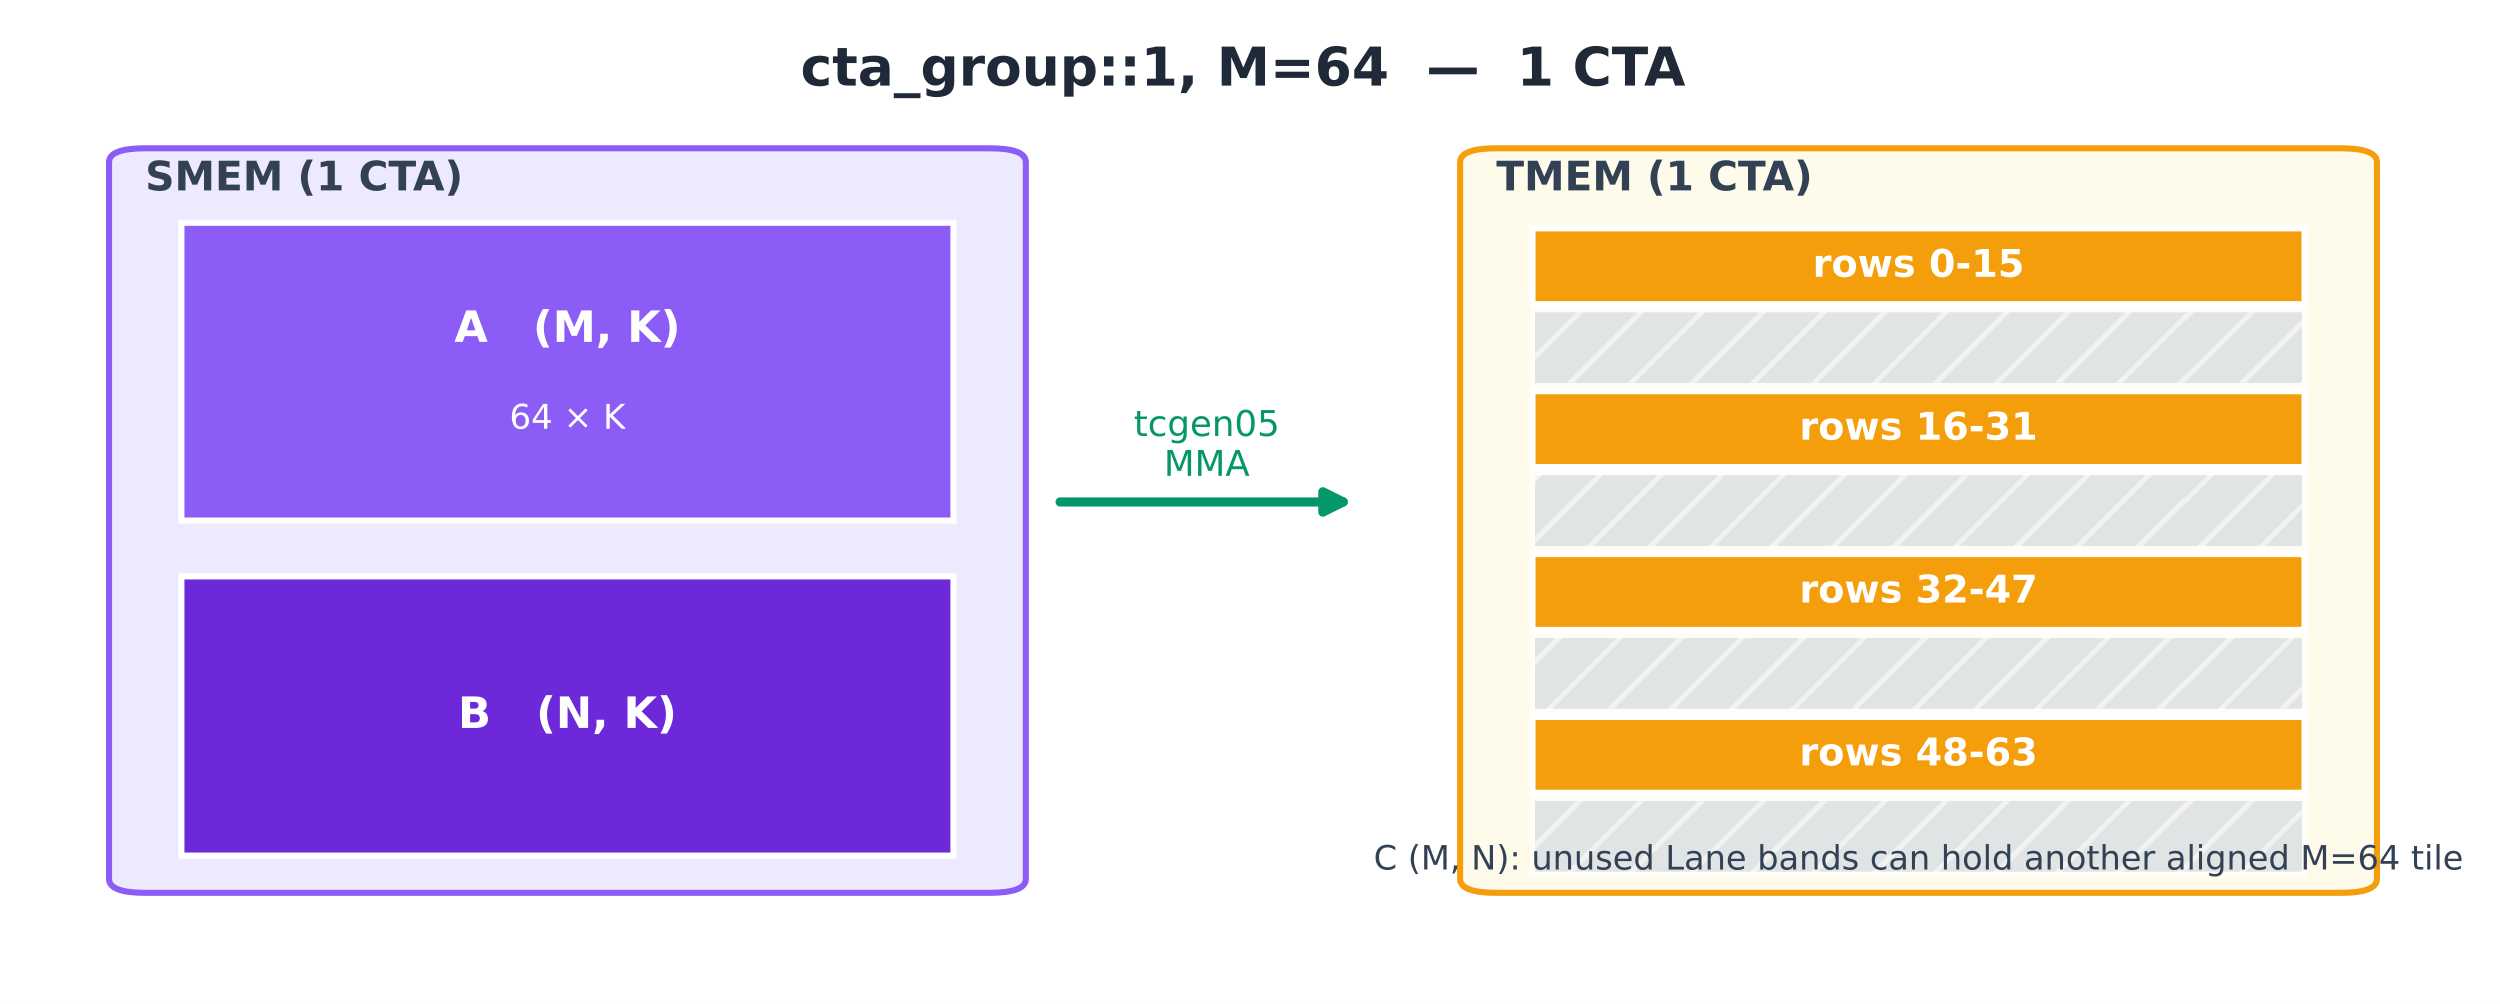
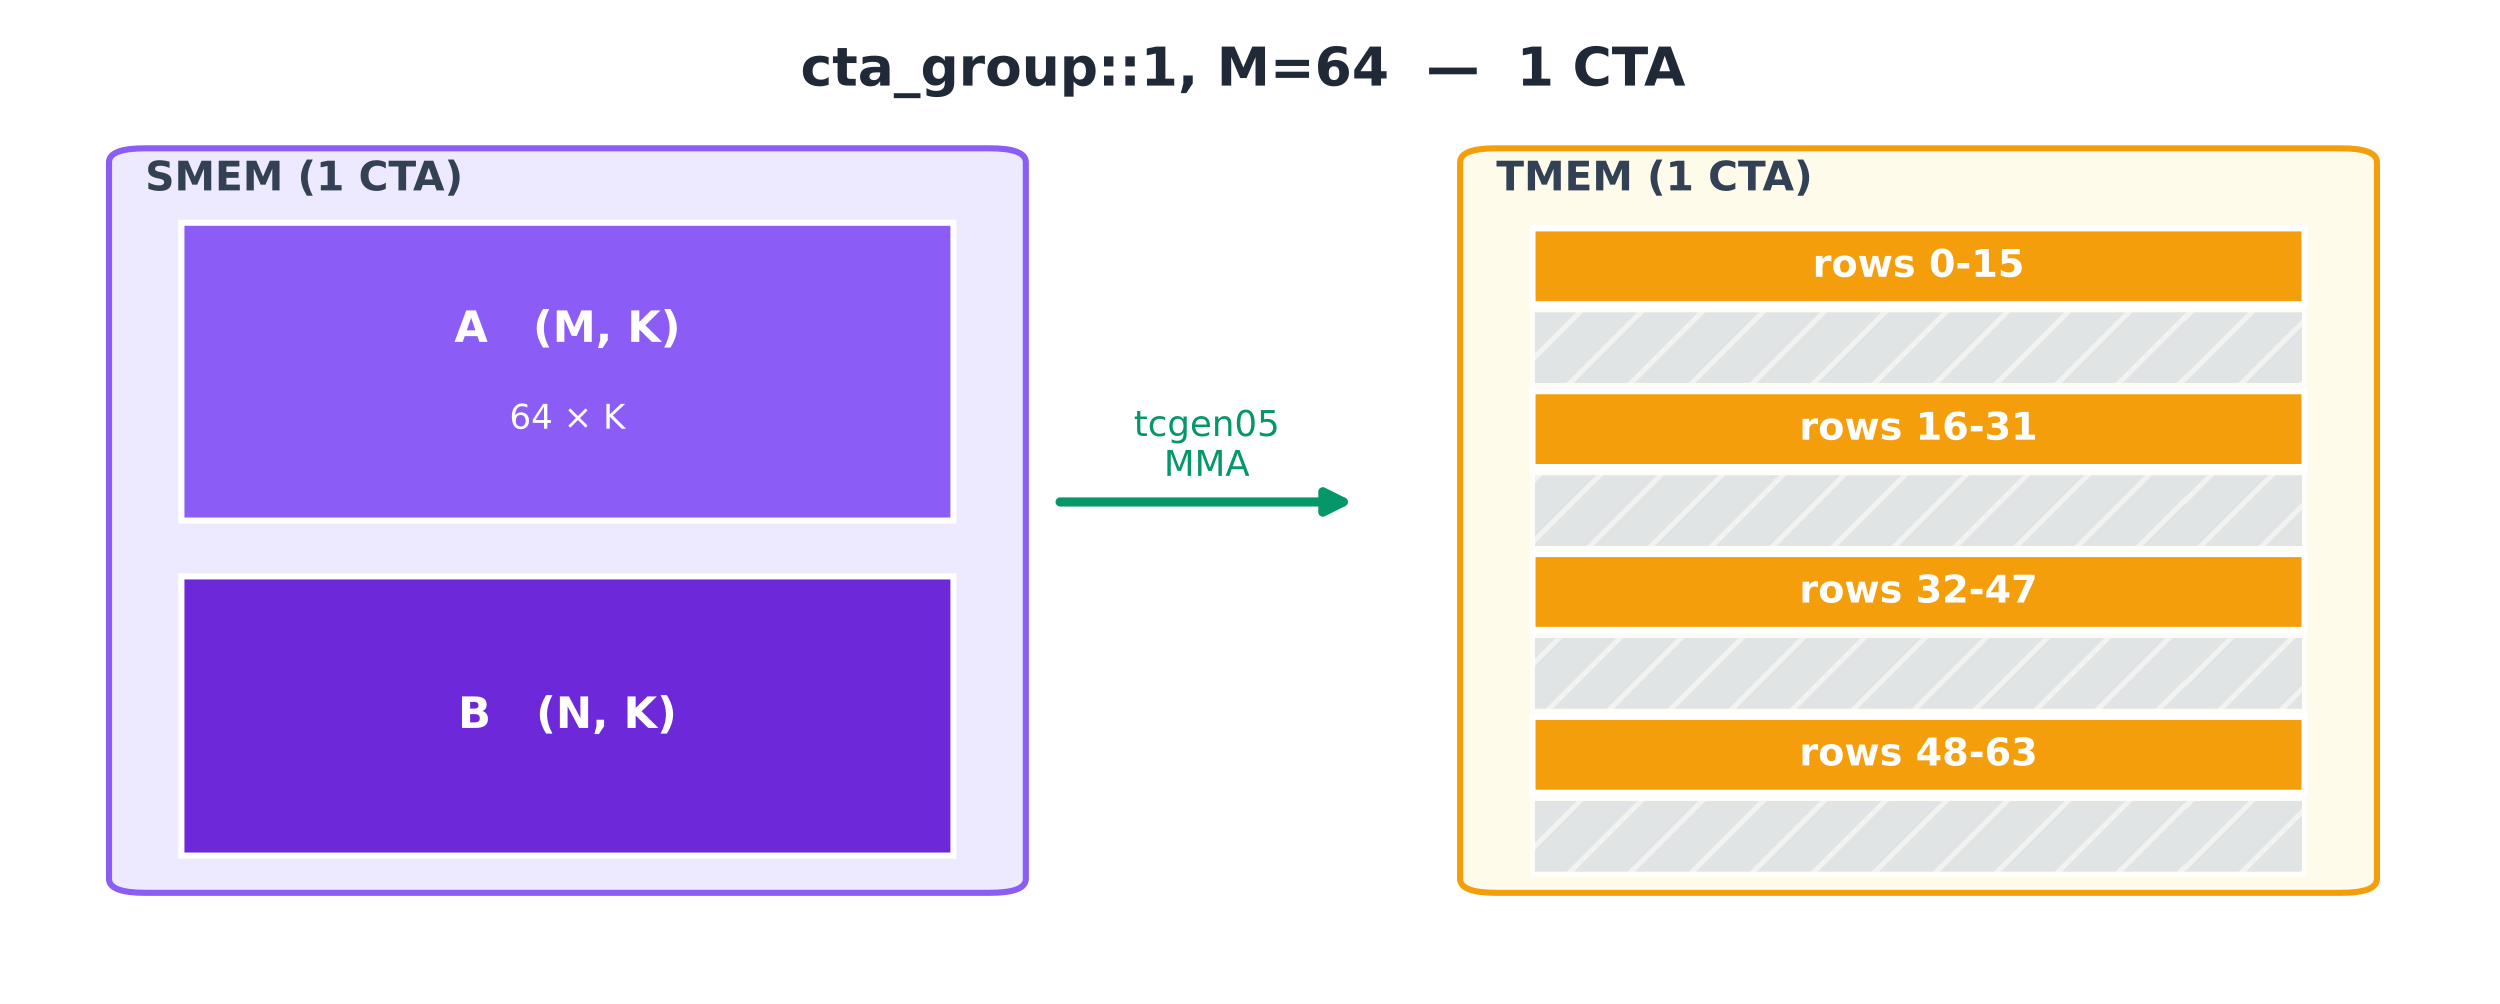
<svg xmlns="http://www.w3.org/2000/svg" xmlns:xlink="http://www.w3.org/1999/xlink" width="491.464pt" height="197.352pt" viewBox="0 0 491.464 197.352" version="1.1">
  <defs>
    <style type="text/css">*{stroke-linejoin: round; stroke-linecap: butt}</style>
  </defs>
  <g id="figure_1">
    <g id="patch_1">
      <path d="M 0 197.352 L 491.464 197.352 L 491.464 0 L 0 0 z " style="fill: #ffffff" />
    </g>
    <g id="axes_1">
      <g id="patch_2">
        <path d="M 28.544 175.516 L 194.548 175.516 Q 201.663 175.516 201.663 172.772 L 201.663 31.899 Q 201.663 29.154 194.548 29.154 L 28.544 29.154 Q 21.429 29.154 21.429 31.899 L 21.429 172.772 Q 21.429 175.516 28.544 175.516 z " clip-path="url(#p4598d0693c)" style="fill: #ede9fe; stroke: #8b5cf6; stroke-width: 1.2; stroke-linejoin: miter" />
      </g>
      <g id="patch_3">
        <path d="M 35.658 102.335 L 187.434 102.335 L 187.434 43.79 L 35.658 43.79 z " clip-path="url(#p4598d0693c)" style="fill: #8b5cf6; stroke: #ffffff; stroke-width: 1.2; stroke-linejoin: miter" />
      </g>
      <g id="patch_4">
        <path d="M 35.658 168.198 L 187.434 168.198 L 187.434 113.312 L 35.658 113.312 z " clip-path="url(#p4598d0693c)" style="fill: #6d28d9; stroke: #ffffff; stroke-width: 1.2; stroke-linejoin: miter" />
      </g>
      <g id="patch_5">
        <path d="M 294.151 175.516 L 460.156 175.516 Q 467.271 175.516 467.271 172.772 L 467.271 31.899 Q 467.271 29.154 460.156 29.154 L 294.151 29.154 Q 287.037 29.154 287.037 31.899 L 287.037 172.772 Q 287.037 175.516 294.151 175.516 z " clip-path="url(#p4598d0693c)" style="fill: #fffbeb; stroke: #f59e0b; stroke-width: 1.2; stroke-linejoin: miter" />
      </g>
      <g id="patch_6">
        <path d="M 301.266 59.799 L 453.042 59.799 L 453.042 44.888 L 301.266 44.888 z " clip-path="url(#p4598d0693c)" style="fill: #f59e0b; stroke: #ffffff; stroke-width: 1.2; stroke-linejoin: miter" />
      </g>
      <g id="patch_7">
        <path d="M 301.266 75.807 L 453.042 75.807 L 453.042 60.896 L 301.266 60.896 z " clip-path="url(#p4598d0693c)" style="fill: url(#h022cc84512); opacity: 0.6; stroke: #ffffff; stroke-linejoin: miter" />
      </g>
      <g id="patch_8">
        <path d="M 301.266 91.815 L 453.042 91.815 L 453.042 76.905 L 301.266 76.905 z " clip-path="url(#p4598d0693c)" style="fill: #f59e0b; stroke: #ffffff; stroke-width: 1.2; stroke-linejoin: miter" />
      </g>
      <g id="patch_9">
        <path d="M 301.266 107.824 L 453.042 107.824 L 453.042 92.913 L 301.266 92.913 z " clip-path="url(#p4598d0693c)" style="fill: url(#h022cc84512); opacity: 0.6; stroke: #ffffff; stroke-linejoin: miter" />
      </g>
      <g id="patch_10">
        <path d="M 301.266 123.832 L 453.042 123.832 L 453.042 108.921 L 301.266 108.921 z " clip-path="url(#p4598d0693c)" style="fill: #f59e0b; stroke: #ffffff; stroke-width: 1.2; stroke-linejoin: miter" />
      </g>
      <g id="patch_11">
        <path d="M 301.266 139.84 L 453.042 139.84 L 453.042 124.93 L 301.266 124.93 z " clip-path="url(#p4598d0693c)" style="fill: url(#h022cc84512); opacity: 0.6; stroke: #ffffff; stroke-linejoin: miter" />
      </g>
      <g id="patch_12">
        <path d="M 301.266 155.849 L 453.042 155.849 L 453.042 140.938 L 301.266 140.938 z " clip-path="url(#p4598d0693c)" style="fill: #f59e0b; stroke: #ffffff; stroke-width: 1.2; stroke-linejoin: miter" />
      </g>
      <g id="patch_13">
        <path d="M 301.266 171.857 L 453.042 171.857 L 453.042 156.946 L 301.266 156.946 z " clip-path="url(#p4598d0693c)" style="fill: url(#h022cc84512); opacity: 0.6; stroke: #ffffff; stroke-linejoin: miter" />
      </g>
      <g id="text_1">
        <g style="fill: #1f2937" transform="translate(157.3772 16.82249) scale(0.105 -0.105)">
          <defs>
            <path id="DejaVuSans-Bold-63" d="M 3366 3391 L 3366 2478 Q 3138 2634 2908 2709 Q 2678 2784 2431 2784 Q 1963 2784 1702 2511 Q 1441 2238 1441 1747 Q 1441 1256 1702 982 Q 1963 709 2431 709 Q 2694 709 2930 787 Q 3166 866 3366 1019 L 3366 103 Q 3103 6 2833 -42 Q 2563 -91 2291 -91 Q 1344 -91 809 395 Q 275 881 275 1747 Q 275 2613 809 3098 Q 1344 3584 2291 3584 Q 2566 3584 2833 3536 Q 3100 3488 3366 3391 z " transform="scale(0.015625)" />
            <path id="DejaVuSans-Bold-74" d="M 1759 4494 L 1759 3500 L 2913 3500 L 2913 2700 L 1759 2700 L 1759 1216 Q 1759 972 1856 886 Q 1953 800 2241 800 L 2816 800 L 2816 0 L 1856 0 Q 1194 0 917 276 Q 641 553 641 1216 L 641 2700 L 84 2700 L 84 3500 L 641 3500 L 641 4494 L 1759 4494 z " transform="scale(0.015625)" />
            <path id="DejaVuSans-Bold-61" d="M 2106 1575 Q 1756 1575 1579 1456 Q 1403 1338 1403 1106 Q 1403 894 1545 773 Q 1688 653 1941 653 Q 2256 653 2472 879 Q 2688 1106 2688 1447 L 2688 1575 L 2106 1575 z M 3816 1997 L 3816 0 L 2688 0 L 2688 519 Q 2463 200 2181 54 Q 1900 -91 1497 -91 Q 953 -91 614 226 Q 275 544 275 1050 Q 275 1666 698 1953 Q 1122 2241 2028 2241 L 2688 2241 L 2688 2328 Q 2688 2594 2478 2717 Q 2269 2841 1825 2841 Q 1466 2841 1156 2769 Q 847 2697 581 2553 L 581 3406 Q 941 3494 1303 3539 Q 1666 3584 2028 3584 Q 2975 3584 3395 3211 Q 3816 2838 3816 1997 z " transform="scale(0.015625)" />
            <path id="DejaVuSans-Bold-5f" d="M 3200 -916 L 3200 -1509 L 0 -1509 L 0 -916 L 3200 -916 z " transform="scale(0.015625)" />
            <path id="DejaVuSans-Bold-67" d="M 2919 594 Q 2688 288 2409 144 Q 2131 0 1766 0 Q 1125 0 706 504 Q 288 1009 288 1791 Q 288 2575 706 3076 Q 1125 3578 1766 3578 Q 2131 3578 2409 3434 Q 2688 3291 2919 2981 L 2919 3500 L 4044 3500 L 4044 353 Q 4044 -491 3511 -936 Q 2978 -1381 1966 -1381 Q 1638 -1381 1331 -1331 Q 1025 -1281 716 -1178 L 716 -306 Q 1009 -475 1290 -558 Q 1572 -641 1856 -641 Q 2406 -641 2662 -400 Q 2919 -159 2919 353 L 2919 594 z M 2181 2772 Q 1834 2772 1640 2515 Q 1447 2259 1447 1791 Q 1447 1309 1634 1061 Q 1822 813 2181 813 Q 2531 813 2725 1069 Q 2919 1325 2919 1791 Q 2919 2259 2725 2515 Q 2531 2772 2181 2772 z " transform="scale(0.015625)" />
            <path id="DejaVuSans-Bold-72" d="M 3138 2547 Q 2991 2616 2845 2648 Q 2700 2681 2553 2681 Q 2122 2681 1889 2404 Q 1656 2128 1656 1613 L 1656 0 L 538 0 L 538 3500 L 1656 3500 L 1656 2925 Q 1872 3269 2151 3426 Q 2431 3584 2822 3584 Q 2878 3584 2943 3579 Q 3009 3575 3134 3559 L 3138 2547 z " transform="scale(0.015625)" />
            <path id="DejaVuSans-Bold-6f" d="M 2203 2784 Q 1831 2784 1636 2517 Q 1441 2250 1441 1747 Q 1441 1244 1636 976 Q 1831 709 2203 709 Q 2569 709 2762 976 Q 2956 1244 2956 1747 Q 2956 2250 2762 2517 Q 2569 2784 2203 2784 z M 2203 3584 Q 3106 3584 3614 3096 Q 4122 2609 4122 1747 Q 4122 884 3614 396 Q 3106 -91 2203 -91 Q 1297 -91 786 396 Q 275 884 275 1747 Q 275 2609 786 3096 Q 1297 3584 2203 3584 z " transform="scale(0.015625)" />
            <path id="DejaVuSans-Bold-75" d="M 500 1363 L 500 3500 L 1625 3500 L 1625 3150 Q 1625 2866 1622 2436 Q 1619 2006 1619 1863 Q 1619 1441 1641 1255 Q 1663 1069 1716 984 Q 1784 875 1895 815 Q 2006 756 2150 756 Q 2500 756 2700 1025 Q 2900 1294 2900 1772 L 2900 3500 L 4019 3500 L 4019 0 L 2900 0 L 2900 506 Q 2647 200 2364 54 Q 2081 -91 1741 -91 Q 1134 -91 817 281 Q 500 653 500 1363 z " transform="scale(0.015625)" />
            <path id="DejaVuSans-Bold-70" d="M 1656 506 L 1656 -1331 L 538 -1331 L 538 3500 L 1656 3500 L 1656 2988 Q 1888 3294 2169 3439 Q 2450 3584 2816 3584 Q 3463 3584 3878 3070 Q 4294 2556 4294 1747 Q 4294 938 3878 423 Q 3463 -91 2816 -91 Q 2450 -91 2169 54 Q 1888 200 1656 506 z M 2400 2772 Q 2041 2772 1848 2508 Q 1656 2244 1656 1747 Q 1656 1250 1848 986 Q 2041 722 2400 722 Q 2759 722 2948 984 Q 3138 1247 3138 1747 Q 3138 2247 2948 2509 Q 2759 2772 2400 2772 z " transform="scale(0.015625)" />
            <path id="DejaVuSans-Bold-3a" d="M 716 3500 L 1844 3500 L 1844 2291 L 716 2291 L 716 3500 z M 716 1209 L 1844 1209 L 1844 0 L 716 0 L 716 1209 z " transform="scale(0.015625)" />
            <path id="DejaVuSans-Bold-31" d="M 750 831 L 1813 831 L 1813 3847 L 722 3622 L 722 4441 L 1806 4666 L 2950 4666 L 2950 831 L 4013 831 L 4013 0 L 750 0 L 750 831 z " transform="scale(0.015625)" />
            <path id="DejaVuSans-Bold-2c" d="M 653 1209 L 1778 1209 L 1778 256 L 1006 -909 L 341 -909 L 653 256 L 653 1209 z " transform="scale(0.015625)" />
            <path id="DejaVuSans-Bold-20" transform="scale(0.015625)" />
            <path id="DejaVuSans-Bold-4d" d="M 588 4666 L 2119 4666 L 3181 2169 L 4250 4666 L 5778 4666 L 5778 0 L 4641 0 L 4641 3413 L 3566 897 L 2803 897 L 1728 3413 L 1728 0 L 588 0 L 588 4666 z " transform="scale(0.015625)" />
            <path id="DejaVuSans-Bold-3d" d="M 678 3084 L 4684 3084 L 4684 2350 L 678 2350 L 678 3084 z M 678 1663 L 4684 1663 L 4684 922 L 678 922 L 678 1663 z " transform="scale(0.015625)" />
            <path id="DejaVuSans-Bold-36" d="M 2316 2303 Q 2000 2303 1842 2098 Q 1684 1894 1684 1484 Q 1684 1075 1842 870 Q 2000 666 2316 666 Q 2634 666 2792 870 Q 2950 1075 2950 1484 Q 2950 1894 2792 2098 Q 2634 2303 2316 2303 z M 3803 4544 L 3803 3681 Q 3506 3822 3243 3889 Q 2981 3956 2731 3956 Q 2194 3956 1894 3657 Q 1594 3359 1544 2772 Q 1750 2925 1990 3001 Q 2231 3078 2516 3078 Q 3231 3078 3670 2659 Q 4109 2241 4109 1563 Q 4109 813 3618 361 Q 3128 -91 2303 -91 Q 1394 -91 895 523 Q 397 1138 397 2266 Q 397 3422 980 4083 Q 1563 4744 2578 4744 Q 2900 4744 3203 4694 Q 3506 4644 3803 4544 z " transform="scale(0.015625)" />
            <path id="DejaVuSans-Bold-34" d="M 2356 3675 L 1038 1722 L 2356 1722 L 2356 3675 z M 2156 4666 L 3494 4666 L 3494 1722 L 4159 1722 L 4159 850 L 3494 850 L 3494 0 L 2356 0 L 2356 850 L 288 850 L 288 1881 L 2156 4666 z " transform="scale(0.015625)" />
            <path id="DejaVuSans-Bold-2014" d="M 344 2156 L 6056 2156 L 6056 1350 L 344 1350 L 344 2156 z " transform="scale(0.015625)" />
            <path id="DejaVuSans-Bold-43" d="M 4288 256 Q 3956 84 3597 -3 Q 3238 -91 2847 -91 Q 1681 -91 1000 561 Q 319 1213 319 2328 Q 319 3447 1000 4098 Q 1681 4750 2847 4750 Q 3238 4750 3597 4662 Q 3956 4575 4288 4403 L 4288 3438 Q 3953 3666 3628 3772 Q 3303 3878 2944 3878 Q 2300 3878 1931 3465 Q 1563 3053 1563 2328 Q 1563 1606 1931 1193 Q 2300 781 2944 781 Q 3303 781 3628 887 Q 3953 994 4288 1222 L 4288 256 z " transform="scale(0.015625)" />
            <path id="DejaVuSans-Bold-54" d="M 31 4666 L 4331 4666 L 4331 3756 L 2784 3756 L 2784 0 L 1581 0 L 1581 3756 L 31 3756 L 31 4666 z " transform="scale(0.015625)" />
            <path id="DejaVuSans-Bold-41" d="M 3419 850 L 1538 850 L 1241 0 L 31 0 L 1759 4666 L 3194 4666 L 4922 0 L 3713 0 L 3419 850 z M 1838 1716 L 3116 1716 L 2478 3572 L 1838 1716 z " transform="scale(0.015625)" />
          </defs>
          <use xlink:href="#DejaVuSans-Bold-63" />
          <use xlink:href="#DejaVuSans-Bold-74" transform="translate(59.27734 0)" />
          <use xlink:href="#DejaVuSans-Bold-61" transform="translate(107.0801 0)" />
          <use xlink:href="#DejaVuSans-Bold-5f" transform="translate(174.5605 0)" />
          <use xlink:href="#DejaVuSans-Bold-67" transform="translate(224.5605 0)" />
          <use xlink:href="#DejaVuSans-Bold-72" transform="translate(296.1426 0)" />
          <use xlink:href="#DejaVuSans-Bold-6f" transform="translate(345.459 0)" />
          <use xlink:href="#DejaVuSans-Bold-75" transform="translate(414.1602 0)" />
          <use xlink:href="#DejaVuSans-Bold-70" transform="translate(485.3516 0)" />
          <use xlink:href="#DejaVuSans-Bold-3a" transform="translate(556.9336 0)" />
          <use xlink:href="#DejaVuSans-Bold-3a" transform="translate(596.9238 0)" />
          <use xlink:href="#DejaVuSans-Bold-31" transform="translate(636.9141 0)" />
          <use xlink:href="#DejaVuSans-Bold-2c" transform="translate(706.4941 0)" />
          <use xlink:href="#DejaVuSans-Bold-20" transform="translate(744.4824 0)" />
          <use xlink:href="#DejaVuSans-Bold-4d" transform="translate(779.2969 0)" />
          <use xlink:href="#DejaVuSans-Bold-3d" transform="translate(878.8086 0)" />
          <use xlink:href="#DejaVuSans-Bold-36" transform="translate(962.5977 0)" />
          <use xlink:href="#DejaVuSans-Bold-34" transform="translate(1032.178 0)" />
          <use xlink:href="#DejaVuSans-Bold-20" transform="translate(1101.758 0)" />
          <use xlink:href="#DejaVuSans-Bold-20" transform="translate(1136.572 0)" />
          <use xlink:href="#DejaVuSans-Bold-2014" transform="translate(1171.387 0)" />
          <use xlink:href="#DejaVuSans-Bold-20" transform="translate(1271.387 0)" />
          <use xlink:href="#DejaVuSans-Bold-20" transform="translate(1306.201 0)" />
          <use xlink:href="#DejaVuSans-Bold-31" transform="translate(1341.016 0)" />
          <use xlink:href="#DejaVuSans-Bold-20" transform="translate(1410.596 0)" />
          <use xlink:href="#DejaVuSans-Bold-43" transform="translate(1445.41 0)" />
          <use xlink:href="#DejaVuSans-Bold-54" transform="translate(1518.799 0)" />
          <use xlink:href="#DejaVuSans-Bold-41" transform="translate(1579.262 0)" />
        </g>
      </g>
      <g id="text_2">
        <g style="fill: #334155" transform="translate(28.5435 37.42841) scale(0.08 -0.08)">
          <defs>
            <path id="DejaVuSans-Bold-53" d="M 3834 4519 L 3834 3531 Q 3450 3703 3084 3790 Q 2719 3878 2394 3878 Q 1963 3878 1756 3759 Q 1550 3641 1550 3391 Q 1550 3203 1689 3098 Q 1828 2994 2194 2919 L 2706 2816 Q 3484 2659 3812 2340 Q 4141 2022 4141 1434 Q 4141 663 3683 286 Q 3225 -91 2284 -91 Q 1841 -91 1394 -6 Q 947 78 500 244 L 500 1259 Q 947 1022 1364 901 Q 1781 781 2169 781 Q 2563 781 2772 912 Q 2981 1044 2981 1288 Q 2981 1506 2839 1625 Q 2697 1744 2272 1838 L 1806 1941 Q 1106 2091 782 2419 Q 459 2747 459 3303 Q 459 4000 909 4375 Q 1359 4750 2203 4750 Q 2588 4750 2994 4692 Q 3400 4634 3834 4519 z " transform="scale(0.015625)" />
            <path id="DejaVuSans-Bold-45" d="M 588 4666 L 3834 4666 L 3834 3756 L 1791 3756 L 1791 2888 L 3713 2888 L 3713 1978 L 1791 1978 L 1791 909 L 3903 909 L 3903 0 L 588 0 L 588 4666 z " transform="scale(0.015625)" />
            <path id="DejaVuSans-Bold-28" d="M 2413 -844 L 1484 -844 Q 1006 -72 778 623 Q 550 1319 550 2003 Q 550 2688 779 3389 Q 1009 4091 1484 4856 L 2413 4856 Q 2013 4116 1813 3408 Q 1613 2700 1613 2009 Q 1613 1319 1811 609 Q 2009 -100 2413 -844 z " transform="scale(0.015625)" />
            <path id="DejaVuSans-Bold-29" d="M 513 -844 Q 913 -100 1113 609 Q 1313 1319 1313 2009 Q 1313 2700 1113 3408 Q 913 4116 513 4856 L 1441 4856 Q 1916 4091 2145 3389 Q 2375 2688 2375 2003 Q 2375 1319 2147 623 Q 1919 -72 1441 -844 L 513 -844 z " transform="scale(0.015625)" />
          </defs>
          <use xlink:href="#DejaVuSans-Bold-53" />
          <use xlink:href="#DejaVuSans-Bold-4d" transform="translate(72.02148 0)" />
          <use xlink:href="#DejaVuSans-Bold-45" transform="translate(171.5332 0)" />
          <use xlink:href="#DejaVuSans-Bold-4d" transform="translate(239.8438 0)" />
          <use xlink:href="#DejaVuSans-Bold-20" transform="translate(339.3555 0)" />
          <use xlink:href="#DejaVuSans-Bold-28" transform="translate(374.1699 0)" />
          <use xlink:href="#DejaVuSans-Bold-31" transform="translate(419.873 0)" />
          <use xlink:href="#DejaVuSans-Bold-20" transform="translate(489.4531 0)" />
          <use xlink:href="#DejaVuSans-Bold-43" transform="translate(524.2676 0)" />
          <use xlink:href="#DejaVuSans-Bold-54" transform="translate(597.6562 0)" />
          <use xlink:href="#DejaVuSans-Bold-41" transform="translate(658.1191 0)" />
          <use xlink:href="#DejaVuSans-Bold-29" transform="translate(735.5117 0)" />
        </g>
      </g>
      <g id="text_3">
        <g style="fill: #ffffff" transform="translate(89.31717 67.21194) scale(0.085 -0.085)">
          <defs>
            <path id="DejaVuSans-Bold-4b" d="M 588 4666 L 1791 4666 L 1791 2963 L 3525 4666 L 4922 4666 L 2675 2456 L 5153 0 L 3647 0 L 1791 1838 L 1791 0 L 588 0 L 588 4666 z " transform="scale(0.015625)" />
          </defs>
          <use xlink:href="#DejaVuSans-Bold-41" />
          <use xlink:href="#DejaVuSans-Bold-20" transform="translate(77.39258 0)" />
          <use xlink:href="#DejaVuSans-Bold-20" transform="translate(112.207 0)" />
          <use xlink:href="#DejaVuSans-Bold-20" transform="translate(147.0215 0)" />
          <use xlink:href="#DejaVuSans-Bold-28" transform="translate(181.8359 0)" />
          <use xlink:href="#DejaVuSans-Bold-4d" transform="translate(227.5391 0)" />
          <use xlink:href="#DejaVuSans-Bold-2c" transform="translate(327.0508 0)" />
          <use xlink:href="#DejaVuSans-Bold-20" transform="translate(365.0391 0)" />
          <use xlink:href="#DejaVuSans-Bold-4b" transform="translate(399.8535 0)" />
          <use xlink:href="#DejaVuSans-Bold-29" transform="translate(477.3438 0)" />
        </g>
      </g>
      <g id="text_4">
        <g style="fill: #ffffff" transform="translate(100.1497 84.27864) scale(0.067 -0.067)">
          <defs>
            <path id="DejaVuSans-36" d="M 2113 2584 Q 1688 2584 1439 2293 Q 1191 2003 1191 1497 Q 1191 994 1439 701 Q 1688 409 2113 409 Q 2538 409 2786 701 Q 3034 994 3034 1497 Q 3034 2003 2786 2293 Q 2538 2584 2113 2584 z M 3366 4563 L 3366 3988 Q 3128 4100 2886 4159 Q 2644 4219 2406 4219 Q 1781 4219 1451 3797 Q 1122 3375 1075 2522 Q 1259 2794 1537 2939 Q 1816 3084 2150 3084 Q 2853 3084 3261 2657 Q 3669 2231 3669 1497 Q 3669 778 3244 343 Q 2819 -91 2113 -91 Q 1303 -91 875 529 Q 447 1150 447 2328 Q 447 3434 972 4092 Q 1497 4750 2381 4750 Q 2619 4750 2861 4703 Q 3103 4656 3366 4563 z " transform="scale(0.015625)" />
            <path id="DejaVuSans-34" d="M 2419 4116 L 825 1625 L 2419 1625 L 2419 4116 z M 2253 4666 L 3047 4666 L 3047 1625 L 3713 1625 L 3713 1100 L 3047 1100 L 3047 0 L 2419 0 L 2419 1100 L 313 1100 L 313 1709 L 2253 4666 z " transform="scale(0.015625)" />
            <path id="DejaVuSans-20" transform="scale(0.015625)" />
            <path id="DejaVuSans-d7" d="M 4488 3438 L 3059 2003 L 4488 575 L 4116 197 L 2681 1631 L 1247 197 L 878 575 L 2303 2003 L 878 3438 L 1247 3816 L 2681 2381 L 4116 3816 L 4488 3438 z " transform="scale(0.015625)" />
            <path id="DejaVuSans-4b" d="M 628 4666 L 1259 4666 L 1259 2694 L 3353 4666 L 4166 4666 L 1850 2491 L 4331 0 L 3500 0 L 1259 2247 L 1259 0 L 628 0 L 628 4666 z " transform="scale(0.015625)" />
          </defs>
          <use xlink:href="#DejaVuSans-36" />
          <use xlink:href="#DejaVuSans-34" transform="translate(63.62305 0)" />
          <use xlink:href="#DejaVuSans-20" transform="translate(127.2461 0)" />
          <use xlink:href="#DejaVuSans-d7" transform="translate(159.0332 0)" />
          <use xlink:href="#DejaVuSans-20" transform="translate(242.8223 0)" />
          <use xlink:href="#DejaVuSans-4b" transform="translate(274.6094 0)" />
        </g>
      </g>
      <g id="text_5">
        <g style="fill: #ffffff" transform="translate(90.03967 143.1004) scale(0.085 -0.085)">
          <defs>
            <path id="DejaVuSans-Bold-42" d="M 2456 2859 Q 2741 2859 2887 2984 Q 3034 3109 3034 3353 Q 3034 3594 2887 3720 Q 2741 3847 2456 3847 L 1791 3847 L 1791 2859 L 2456 2859 z M 2497 819 Q 2859 819 3042 972 Q 3225 1125 3225 1434 Q 3225 1738 3044 1889 Q 2863 2041 2497 2041 L 1791 2041 L 1791 819 L 2497 819 z M 3616 2497 Q 4003 2384 4215 2081 Q 4428 1778 4428 1338 Q 4428 663 3972 331 Q 3516 0 2584 0 L 588 0 L 588 4666 L 2394 4666 Q 3366 4666 3802 4372 Q 4238 4078 4238 3431 Q 4238 3091 4078 2852 Q 3919 2613 3616 2497 z " transform="scale(0.015625)" />
            <path id="DejaVuSans-Bold-4e" d="M 588 4666 L 1931 4666 L 3628 1466 L 3628 4666 L 4769 4666 L 4769 0 L 3425 0 L 1728 3200 L 1728 0 L 588 0 L 588 4666 z " transform="scale(0.015625)" />
          </defs>
          <use xlink:href="#DejaVuSans-Bold-42" />
          <use xlink:href="#DejaVuSans-Bold-20" transform="translate(76.2207 0)" />
          <use xlink:href="#DejaVuSans-Bold-20" transform="translate(111.0352 0)" />
          <use xlink:href="#DejaVuSans-Bold-20" transform="translate(145.8496 0)" />
          <use xlink:href="#DejaVuSans-Bold-28" transform="translate(180.6641 0)" />
          <use xlink:href="#DejaVuSans-Bold-4e" transform="translate(226.3672 0)" />
          <use xlink:href="#DejaVuSans-Bold-2c" transform="translate(310.0586 0)" />
          <use xlink:href="#DejaVuSans-Bold-20" transform="translate(348.0469 0)" />
          <use xlink:href="#DejaVuSans-Bold-4b" transform="translate(382.8613 0)" />
          <use xlink:href="#DejaVuSans-Bold-29" transform="translate(460.3516 0)" />
        </g>
      </g>
      <g id="patch_14">
        <path d="M 208.404 98.676 Q 237.235 98.676 264.053 98.676 " style="fill: none; stroke: #059669; stroke-width: 1.8; stroke-linecap: round" />
        <path d="M 260.053 96.676 L 264.053 98.676 L 260.053 100.676 z " style="fill: #059669; stroke: #059669; stroke-width: 1.8; stroke-linecap: round" />
      </g>
      <g id="text_6">
        <g style="fill: #059669" transform="translate(222.8915 85.71121) scale(0.07 -0.07)">
          <defs>
            <path id="DejaVuSans-74" d="M 1172 4494 L 1172 3500 L 2356 3500 L 2356 3053 L 1172 3053 L 1172 1153 Q 1172 725 1289 603 Q 1406 481 1766 481 L 2356 481 L 2356 0 L 1766 0 Q 1100 0 847 248 Q 594 497 594 1153 L 594 3053 L 172 3053 L 172 3500 L 594 3500 L 594 4494 L 1172 4494 z " transform="scale(0.015625)" />
            <path id="DejaVuSans-63" d="M 3122 3366 L 3122 2828 Q 2878 2963 2633 3030 Q 2388 3097 2138 3097 Q 1578 3097 1268 2742 Q 959 2388 959 1747 Q 959 1106 1268 751 Q 1578 397 2138 397 Q 2388 397 2633 464 Q 2878 531 3122 666 L 3122 134 Q 2881 22 2623 -34 Q 2366 -91 2075 -91 Q 1284 -91 818 406 Q 353 903 353 1747 Q 353 2603 823 3093 Q 1294 3584 2113 3584 Q 2378 3584 2631 3529 Q 2884 3475 3122 3366 z " transform="scale(0.015625)" />
            <path id="DejaVuSans-67" d="M 2906 1791 Q 2906 2416 2648 2759 Q 2391 3103 1925 3103 Q 1463 3103 1205 2759 Q 947 2416 947 1791 Q 947 1169 1205 825 Q 1463 481 1925 481 Q 2391 481 2648 825 Q 2906 1169 2906 1791 z M 3481 434 Q 3481 -459 3084 -895 Q 2688 -1331 1869 -1331 Q 1566 -1331 1297 -1286 Q 1028 -1241 775 -1147 L 775 -588 Q 1028 -725 1275 -790 Q 1522 -856 1778 -856 Q 2344 -856 2625 -561 Q 2906 -266 2906 331 L 2906 616 Q 2728 306 2450 153 Q 2172 0 1784 0 Q 1141 0 747 490 Q 353 981 353 1791 Q 353 2603 747 3093 Q 1141 3584 1784 3584 Q 2172 3584 2450 3431 Q 2728 3278 2906 2969 L 2906 3500 L 3481 3500 L 3481 434 z " transform="scale(0.015625)" />
            <path id="DejaVuSans-65" d="M 3597 1894 L 3597 1613 L 953 1613 Q 991 1019 1311 708 Q 1631 397 2203 397 Q 2534 397 2845 478 Q 3156 559 3463 722 L 3463 178 Q 3153 47 2828 -22 Q 2503 -91 2169 -91 Q 1331 -91 842 396 Q 353 884 353 1716 Q 353 2575 817 3079 Q 1281 3584 2069 3584 Q 2775 3584 3186 3129 Q 3597 2675 3597 1894 z M 3022 2063 Q 3016 2534 2758 2815 Q 2500 3097 2075 3097 Q 1594 3097 1305 2825 Q 1016 2553 972 2059 L 3022 2063 z " transform="scale(0.015625)" />
            <path id="DejaVuSans-6e" d="M 3513 2113 L 3513 0 L 2938 0 L 2938 2094 Q 2938 2591 2744 2837 Q 2550 3084 2163 3084 Q 1697 3084 1428 2787 Q 1159 2491 1159 1978 L 1159 0 L 581 0 L 581 3500 L 1159 3500 L 1159 2956 Q 1366 3272 1645 3428 Q 1925 3584 2291 3584 Q 2894 3584 3203 3211 Q 3513 2838 3513 2113 z " transform="scale(0.015625)" />
            <path id="DejaVuSans-30" d="M 2034 4250 Q 1547 4250 1301 3770 Q 1056 3291 1056 2328 Q 1056 1369 1301 889 Q 1547 409 2034 409 Q 2525 409 2770 889 Q 3016 1369 3016 2328 Q 3016 3291 2770 3770 Q 2525 4250 2034 4250 z M 2034 4750 Q 2819 4750 3233 4129 Q 3647 3509 3647 2328 Q 3647 1150 3233 529 Q 2819 -91 2034 -91 Q 1250 -91 836 529 Q 422 1150 422 2328 Q 422 3509 836 4129 Q 1250 4750 2034 4750 z " transform="scale(0.015625)" />
            <path id="DejaVuSans-35" d="M 691 4666 L 3169 4666 L 3169 4134 L 1269 4134 L 1269 2991 Q 1406 3038 1543 3061 Q 1681 3084 1819 3084 Q 2600 3084 3056 2656 Q 3513 2228 3513 1497 Q 3513 744 3044 326 Q 2575 -91 1722 -91 Q 1428 -91 1123 -41 Q 819 9 494 109 L 494 744 Q 775 591 1075 516 Q 1375 441 1709 441 Q 2250 441 2565 725 Q 2881 1009 2881 1497 Q 2881 1984 2565 2268 Q 2250 2553 1709 2553 Q 1456 2553 1204 2497 Q 953 2441 691 2322 L 691 4666 z " transform="scale(0.015625)" />
          </defs>
          <use xlink:href="#DejaVuSans-74" />
          <use xlink:href="#DejaVuSans-63" transform="translate(39.20898 0)" />
          <use xlink:href="#DejaVuSans-67" transform="translate(94.18945 0)" />
          <use xlink:href="#DejaVuSans-65" transform="translate(157.666 0)" />
          <use xlink:href="#DejaVuSans-6e" transform="translate(219.1895 0)" />
          <use xlink:href="#DejaVuSans-30" transform="translate(282.5684 0)" />
          <use xlink:href="#DejaVuSans-35" transform="translate(346.1914 0)" />
        </g>
        <g style="fill: #059669" transform="translate(228.8016 93.54968) scale(0.07 -0.07)">
          <defs>
            <path id="DejaVuSans-4d" d="M 628 4666 L 1569 4666 L 2759 1491 L 3956 4666 L 4897 4666 L 4897 0 L 4281 0 L 4281 4097 L 3078 897 L 2444 897 L 1241 4097 L 1241 0 L 628 0 L 628 4666 z " transform="scale(0.015625)" />
            <path id="DejaVuSans-41" d="M 2188 4044 L 1331 1722 L 3047 1722 L 2188 4044 z M 1831 4666 L 2547 4666 L 4325 0 L 3669 0 L 3244 1197 L 1141 1197 L 716 0 L 50 0 L 1831 4666 z " transform="scale(0.015625)" />
          </defs>
          <use xlink:href="#DejaVuSans-4d" />
          <use xlink:href="#DejaVuSans-4d" transform="translate(86.2793 0)" />
          <use xlink:href="#DejaVuSans-41" transform="translate(172.5586 0)" />
        </g>
      </g>
      <g id="text_7">
        <g style="fill: #334155" transform="translate(294.1515 37.42841) scale(0.08 -0.08)">
          <use xlink:href="#DejaVuSans-Bold-54" />
          <use xlink:href="#DejaVuSans-Bold-4d" transform="translate(68.21289 0)" />
          <use xlink:href="#DejaVuSans-Bold-45" transform="translate(167.7246 0)" />
          <use xlink:href="#DejaVuSans-Bold-4d" transform="translate(236.0352 0)" />
          <use xlink:href="#DejaVuSans-Bold-20" transform="translate(335.5469 0)" />
          <use xlink:href="#DejaVuSans-Bold-28" transform="translate(370.3613 0)" />
          <use xlink:href="#DejaVuSans-Bold-31" transform="translate(416.0645 0)" />
          <use xlink:href="#DejaVuSans-Bold-20" transform="translate(485.6445 0)" />
          <use xlink:href="#DejaVuSans-Bold-43" transform="translate(520.459 0)" />
          <use xlink:href="#DejaVuSans-Bold-54" transform="translate(593.8477 0)" />
          <use xlink:href="#DejaVuSans-Bold-41" transform="translate(654.3105 0)" />
          <use xlink:href="#DejaVuSans-Bold-29" transform="translate(731.7031 0)" />
        </g>
      </g>
      <g id="text_8">
        <g style="fill: #ffffff" transform="translate(356.3427 54.41294) scale(0.075 -0.075)">
          <defs>
            <path id="DejaVuSans-Bold-77" d="M 225 3500 L 1313 3500 L 1900 1088 L 2491 3500 L 3425 3500 L 4013 1113 L 4603 3500 L 5691 3500 L 4769 0 L 3547 0 L 2956 2406 L 2369 0 L 1147 0 L 225 3500 z " transform="scale(0.015625)" />
            <path id="DejaVuSans-Bold-73" d="M 3272 3391 L 3272 2541 Q 2913 2691 2578 2766 Q 2244 2841 1947 2841 Q 1628 2841 1473 2761 Q 1319 2681 1319 2516 Q 1319 2381 1436 2309 Q 1553 2238 1856 2203 L 2053 2175 Q 2913 2066 3209 1816 Q 3506 1566 3506 1031 Q 3506 472 3093 190 Q 2681 -91 1863 -91 Q 1516 -91 1145 -36 Q 775 19 384 128 L 384 978 Q 719 816 1070 734 Q 1422 653 1784 653 Q 2113 653 2278 743 Q 2444 834 2444 1013 Q 2444 1163 2330 1236 Q 2216 1309 1875 1350 L 1678 1375 Q 931 1469 631 1722 Q 331 1975 331 2491 Q 331 3047 712 3315 Q 1094 3584 1881 3584 Q 2191 3584 2531 3537 Q 2872 3491 3272 3391 z " transform="scale(0.015625)" />
            <path id="DejaVuSans-Bold-30" d="M 2944 2338 Q 2944 3213 2780 3570 Q 2616 3928 2228 3928 Q 1841 3928 1675 3570 Q 1509 3213 1509 2338 Q 1509 1453 1675 1090 Q 1841 728 2228 728 Q 2613 728 2778 1090 Q 2944 1453 2944 2338 z M 4147 2328 Q 4147 1169 3647 539 Q 3147 -91 2228 -91 Q 1306 -91 806 539 Q 306 1169 306 2328 Q 306 3491 806 4120 Q 1306 4750 2228 4750 Q 3147 4750 3647 4120 Q 4147 3491 4147 2328 z " transform="scale(0.015625)" />
            <path id="DejaVuSans-Bold-2d" d="M 347 2297 L 2309 2297 L 2309 1388 L 347 1388 L 347 2297 z " transform="scale(0.015625)" />
            <path id="DejaVuSans-Bold-35" d="M 678 4666 L 3669 4666 L 3669 3781 L 1638 3781 L 1638 3059 Q 1775 3097 1914 3117 Q 2053 3138 2203 3138 Q 3056 3138 3531 2711 Q 4006 2284 4006 1522 Q 4006 766 3489 337 Q 2972 -91 2053 -91 Q 1656 -91 1267 -14 Q 878 63 494 219 L 494 1166 Q 875 947 1217 837 Q 1559 728 1863 728 Q 2300 728 2551 942 Q 2803 1156 2803 1522 Q 2803 1891 2551 2103 Q 2300 2316 1863 2316 Q 1603 2316 1309 2248 Q 1016 2181 678 2041 L 678 4666 z " transform="scale(0.015625)" />
          </defs>
          <use xlink:href="#DejaVuSans-Bold-72" />
          <use xlink:href="#DejaVuSans-Bold-6f" transform="translate(49.31641 0)" />
          <use xlink:href="#DejaVuSans-Bold-77" transform="translate(118.0176 0)" />
          <use xlink:href="#DejaVuSans-Bold-73" transform="translate(210.4004 0)" />
          <use xlink:href="#DejaVuSans-Bold-20" transform="translate(269.9219 0)" />
          <use xlink:href="#DejaVuSans-Bold-30" transform="translate(304.7363 0)" />
          <use xlink:href="#DejaVuSans-Bold-2d" transform="translate(374.3164 0)" />
          <use xlink:href="#DejaVuSans-Bold-31" transform="translate(415.8203 0)" />
          <use xlink:href="#DejaVuSans-Bold-35" transform="translate(485.4004 0)" />
        </g>
      </g>
      <g id="text_9">
        <g style="fill: #ffffff" transform="translate(353.7335 86.42954) scale(0.075 -0.075)">
          <defs>
            <path id="DejaVuSans-Bold-33" d="M 2981 2516 Q 3453 2394 3698 2092 Q 3944 1791 3944 1325 Q 3944 631 3412 270 Q 2881 -91 1863 -91 Q 1503 -91 1142 -33 Q 781 25 428 141 L 428 1069 Q 766 900 1098 814 Q 1431 728 1753 728 Q 2231 728 2486 893 Q 2741 1059 2741 1369 Q 2741 1688 2480 1852 Q 2219 2016 1709 2016 L 1228 2016 L 1228 2791 L 1734 2791 Q 2188 2791 2409 2933 Q 2631 3075 2631 3366 Q 2631 3634 2415 3781 Q 2200 3928 1806 3928 Q 1516 3928 1219 3862 Q 922 3797 628 3669 L 628 4550 Q 984 4650 1334 4700 Q 1684 4750 2022 4750 Q 2931 4750 3382 4451 Q 3834 4153 3834 3553 Q 3834 3144 3618 2883 Q 3403 2622 2981 2516 z " transform="scale(0.015625)" />
          </defs>
          <use xlink:href="#DejaVuSans-Bold-72" />
          <use xlink:href="#DejaVuSans-Bold-6f" transform="translate(49.31641 0)" />
          <use xlink:href="#DejaVuSans-Bold-77" transform="translate(118.0176 0)" />
          <use xlink:href="#DejaVuSans-Bold-73" transform="translate(210.4004 0)" />
          <use xlink:href="#DejaVuSans-Bold-20" transform="translate(269.9219 0)" />
          <use xlink:href="#DejaVuSans-Bold-31" transform="translate(304.7363 0)" />
          <use xlink:href="#DejaVuSans-Bold-36" transform="translate(374.3164 0)" />
          <use xlink:href="#DejaVuSans-Bold-2d" transform="translate(443.8965 0)" />
          <use xlink:href="#DejaVuSans-Bold-33" transform="translate(485.4004 0)" />
          <use xlink:href="#DejaVuSans-Bold-31" transform="translate(554.9805 0)" />
        </g>
      </g>
      <g id="text_10">
        <g style="fill: #ffffff" transform="translate(353.7335 118.4461) scale(0.075 -0.075)">
          <defs>
            <path id="DejaVuSans-Bold-32" d="M 1844 884 L 3897 884 L 3897 0 L 506 0 L 506 884 L 2209 2388 Q 2438 2594 2547 2791 Q 2656 2988 2656 3200 Q 2656 3528 2436 3728 Q 2216 3928 1850 3928 Q 1569 3928 1234 3808 Q 900 3688 519 3450 L 519 4475 Q 925 4609 1322 4679 Q 1719 4750 2100 4750 Q 2938 4750 3402 4381 Q 3866 4013 3866 3353 Q 3866 2972 3669 2642 Q 3472 2313 2841 1759 L 1844 884 z " transform="scale(0.015625)" />
            <path id="DejaVuSans-Bold-37" d="M 428 4666 L 3944 4666 L 3944 3988 L 2125 0 L 953 0 L 2675 3781 L 428 3781 L 428 4666 z " transform="scale(0.015625)" />
          </defs>
          <use xlink:href="#DejaVuSans-Bold-72" />
          <use xlink:href="#DejaVuSans-Bold-6f" transform="translate(49.31641 0)" />
          <use xlink:href="#DejaVuSans-Bold-77" transform="translate(118.0176 0)" />
          <use xlink:href="#DejaVuSans-Bold-73" transform="translate(210.4004 0)" />
          <use xlink:href="#DejaVuSans-Bold-20" transform="translate(269.9219 0)" />
          <use xlink:href="#DejaVuSans-Bold-33" transform="translate(304.7363 0)" />
          <use xlink:href="#DejaVuSans-Bold-32" transform="translate(374.3164 0)" />
          <use xlink:href="#DejaVuSans-Bold-2d" transform="translate(443.8965 0)" />
          <use xlink:href="#DejaVuSans-Bold-34" transform="translate(485.4004 0)" />
          <use xlink:href="#DejaVuSans-Bold-37" transform="translate(554.9805 0)" />
        </g>
      </g>
      <g id="text_11">
        <g style="fill: #ffffff" transform="translate(353.7335 150.4627) scale(0.075 -0.075)">
          <defs>
            <path id="DejaVuSans-Bold-38" d="M 2228 2088 Q 1891 2088 1709 1903 Q 1528 1719 1528 1375 Q 1528 1031 1709 848 Q 1891 666 2228 666 Q 2563 666 2741 848 Q 2919 1031 2919 1375 Q 2919 1722 2741 1905 Q 2563 2088 2228 2088 z M 1350 2484 Q 925 2613 709 2878 Q 494 3144 494 3541 Q 494 4131 934 4440 Q 1375 4750 2228 4750 Q 3075 4750 3515 4442 Q 3956 4134 3956 3541 Q 3956 3144 3739 2878 Q 3522 2613 3097 2484 Q 3572 2353 3814 2058 Q 4056 1763 4056 1313 Q 4056 619 3595 264 Q 3134 -91 2228 -91 Q 1319 -91 855 264 Q 391 619 391 1313 Q 391 1763 633 2058 Q 875 2353 1350 2484 z M 1631 3419 Q 1631 3141 1786 2991 Q 1941 2841 2228 2841 Q 2509 2841 2662 2991 Q 2816 3141 2816 3419 Q 2816 3697 2662 3845 Q 2509 3994 2228 3994 Q 1941 3994 1786 3844 Q 1631 3694 1631 3419 z " transform="scale(0.015625)" />
          </defs>
          <use xlink:href="#DejaVuSans-Bold-72" />
          <use xlink:href="#DejaVuSans-Bold-6f" transform="translate(49.31641 0)" />
          <use xlink:href="#DejaVuSans-Bold-77" transform="translate(118.0176 0)" />
          <use xlink:href="#DejaVuSans-Bold-73" transform="translate(210.4004 0)" />
          <use xlink:href="#DejaVuSans-Bold-20" transform="translate(269.9219 0)" />
          <use xlink:href="#DejaVuSans-Bold-34" transform="translate(304.7363 0)" />
          <use xlink:href="#DejaVuSans-Bold-38" transform="translate(374.3164 0)" />
          <use xlink:href="#DejaVuSans-Bold-2d" transform="translate(443.8965 0)" />
          <use xlink:href="#DejaVuSans-Bold-36" transform="translate(485.4004 0)" />
          <use xlink:href="#DejaVuSans-Bold-33" transform="translate(554.9805 0)" />
        </g>
      </g>
-       <g id="text_12">
-         <g style="fill: #334155" transform="translate(270.0442 170.942) scale(0.066 -0.066)">
-           <defs>
-             <path id="DejaVuSans-43" d="M 4122 4306 L 4122 3641 Q 3803 3938 3442 4084 Q 3081 4231 2675 4231 Q 1875 4231 1450 3742 Q 1025 3253 1025 2328 Q 1025 1406 1450 917 Q 1875 428 2675 428 Q 3081 428 3442 575 Q 3803 722 4122 1019 L 4122 359 Q 3791 134 3420 21 Q 3050 -91 2638 -91 Q 1578 -91 968 557 Q 359 1206 359 2328 Q 359 3453 968 4101 Q 1578 4750 2638 4750 Q 3056 4750 3426 4639 Q 3797 4528 4122 4306 z " transform="scale(0.015625)" />
-             <path id="DejaVuSans-28" d="M 1984 4856 Q 1566 4138 1362 3434 Q 1159 2731 1159 2009 Q 1159 1288 1364 580 Q 1569 -128 1984 -844 L 1484 -844 Q 1016 -109 783 600 Q 550 1309 550 2009 Q 550 2706 781 3412 Q 1013 4119 1484 4856 L 1984 4856 z " transform="scale(0.015625)" />
-             <path id="DejaVuSans-2c" d="M 750 794 L 1409 794 L 1409 256 L 897 -744 L 494 -744 L 750 256 L 750 794 z " transform="scale(0.015625)" />
-             <path id="DejaVuSans-4e" d="M 628 4666 L 1478 4666 L 3547 763 L 3547 4666 L 4159 4666 L 4159 0 L 3309 0 L 1241 3903 L 1241 0 L 628 0 L 628 4666 z " transform="scale(0.015625)" />
-             <path id="DejaVuSans-29" d="M 513 4856 L 1013 4856 Q 1481 4119 1714 3412 Q 1947 2706 1947 2009 Q 1947 1309 1714 600 Q 1481 -109 1013 -844 L 513 -844 Q 928 -128 1133 580 Q 1338 1288 1338 2009 Q 1338 2731 1133 3434 Q 928 4138 513 4856 z " transform="scale(0.015625)" />
-             <path id="DejaVuSans-3a" d="M 750 794 L 1409 794 L 1409 0 L 750 0 L 750 794 z M 750 3309 L 1409 3309 L 1409 2516 L 750 2516 L 750 3309 z " transform="scale(0.015625)" />
-             <path id="DejaVuSans-75" d="M 544 1381 L 544 3500 L 1119 3500 L 1119 1403 Q 1119 906 1312 657 Q 1506 409 1894 409 Q 2359 409 2629 706 Q 2900 1003 2900 1516 L 2900 3500 L 3475 3500 L 3475 0 L 2900 0 L 2900 538 Q 2691 219 2414 64 Q 2138 -91 1772 -91 Q 1169 -91 856 284 Q 544 659 544 1381 z M 1991 3584 L 1991 3584 z " transform="scale(0.015625)" />
-             <path id="DejaVuSans-73" d="M 2834 3397 L 2834 2853 Q 2591 2978 2328 3040 Q 2066 3103 1784 3103 Q 1356 3103 1142 2972 Q 928 2841 928 2578 Q 928 2378 1081 2264 Q 1234 2150 1697 2047 L 1894 2003 Q 2506 1872 2764 1633 Q 3022 1394 3022 966 Q 3022 478 2636 193 Q 2250 -91 1575 -91 Q 1294 -91 989 -36 Q 684 19 347 128 L 347 722 Q 666 556 975 473 Q 1284 391 1588 391 Q 1994 391 2212 530 Q 2431 669 2431 922 Q 2431 1156 2273 1281 Q 2116 1406 1581 1522 L 1381 1569 Q 847 1681 609 1914 Q 372 2147 372 2553 Q 372 3047 722 3315 Q 1072 3584 1716 3584 Q 2034 3584 2315 3537 Q 2597 3491 2834 3397 z " transform="scale(0.015625)" />
-             <path id="DejaVuSans-64" d="M 2906 2969 L 2906 4863 L 3481 4863 L 3481 0 L 2906 0 L 2906 525 Q 2725 213 2448 61 Q 2172 -91 1784 -91 Q 1150 -91 751 415 Q 353 922 353 1747 Q 353 2572 751 3078 Q 1150 3584 1784 3584 Q 2172 3584 2448 3432 Q 2725 3281 2906 2969 z M 947 1747 Q 947 1113 1208 752 Q 1469 391 1925 391 Q 2381 391 2643 752 Q 2906 1113 2906 1747 Q 2906 2381 2643 2742 Q 2381 3103 1925 3103 Q 1469 3103 1208 2742 Q 947 2381 947 1747 z " transform="scale(0.015625)" />
-             <path id="DejaVuSans-4c" d="M 628 4666 L 1259 4666 L 1259 531 L 3531 531 L 3531 0 L 628 0 L 628 4666 z " transform="scale(0.015625)" />
-             <path id="DejaVuSans-61" d="M 2194 1759 Q 1497 1759 1228 1600 Q 959 1441 959 1056 Q 959 750 1161 570 Q 1363 391 1709 391 Q 2188 391 2477 730 Q 2766 1069 2766 1631 L 2766 1759 L 2194 1759 z M 3341 1997 L 3341 0 L 2766 0 L 2766 531 Q 2569 213 2275 61 Q 1981 -91 1556 -91 Q 1019 -91 701 211 Q 384 513 384 1019 Q 384 1609 779 1909 Q 1175 2209 1959 2209 L 2766 2209 L 2766 2266 Q 2766 2663 2505 2880 Q 2244 3097 1772 3097 Q 1472 3097 1187 3025 Q 903 2953 641 2809 L 641 3341 Q 956 3463 1253 3523 Q 1550 3584 1831 3584 Q 2591 3584 2966 3190 Q 3341 2797 3341 1997 z " transform="scale(0.015625)" />
-             <path id="DejaVuSans-62" d="M 3116 1747 Q 3116 2381 2855 2742 Q 2594 3103 2138 3103 Q 1681 3103 1420 2742 Q 1159 2381 1159 1747 Q 1159 1113 1420 752 Q 1681 391 2138 391 Q 2594 391 2855 752 Q 3116 1113 3116 1747 z M 1159 2969 Q 1341 3281 1617 3432 Q 1894 3584 2278 3584 Q 2916 3584 3314 3078 Q 3713 2572 3713 1747 Q 3713 922 3314 415 Q 2916 -91 2278 -91 Q 1894 -91 1617 61 Q 1341 213 1159 525 L 1159 0 L 581 0 L 581 4863 L 1159 4863 L 1159 2969 z " transform="scale(0.015625)" />
-             <path id="DejaVuSans-68" d="M 3513 2113 L 3513 0 L 2938 0 L 2938 2094 Q 2938 2591 2744 2837 Q 2550 3084 2163 3084 Q 1697 3084 1428 2787 Q 1159 2491 1159 1978 L 1159 0 L 581 0 L 581 4863 L 1159 4863 L 1159 2956 Q 1366 3272 1645 3428 Q 1925 3584 2291 3584 Q 2894 3584 3203 3211 Q 3513 2838 3513 2113 z " transform="scale(0.015625)" />
-             <path id="DejaVuSans-6f" d="M 1959 3097 Q 1497 3097 1228 2736 Q 959 2375 959 1747 Q 959 1119 1226 758 Q 1494 397 1959 397 Q 2419 397 2687 759 Q 2956 1122 2956 1747 Q 2956 2369 2687 2733 Q 2419 3097 1959 3097 z M 1959 3584 Q 2709 3584 3137 3096 Q 3566 2609 3566 1747 Q 3566 888 3137 398 Q 2709 -91 1959 -91 Q 1206 -91 779 398 Q 353 888 353 1747 Q 353 2609 779 3096 Q 1206 3584 1959 3584 z " transform="scale(0.015625)" />
-             <path id="DejaVuSans-6c" d="M 603 4863 L 1178 4863 L 1178 0 L 603 0 L 603 4863 z " transform="scale(0.015625)" />
-             <path id="DejaVuSans-72" d="M 2631 2963 Q 2534 3019 2420 3045 Q 2306 3072 2169 3072 Q 1681 3072 1420 2755 Q 1159 2438 1159 1844 L 1159 0 L 581 0 L 581 3500 L 1159 3500 L 1159 2956 Q 1341 3275 1631 3429 Q 1922 3584 2338 3584 Q 2397 3584 2469 3576 Q 2541 3569 2628 3553 L 2631 2963 z " transform="scale(0.015625)" />
-             <path id="DejaVuSans-69" d="M 603 3500 L 1178 3500 L 1178 0 L 603 0 L 603 3500 z M 603 4863 L 1178 4863 L 1178 4134 L 603 4134 L 603 4863 z " transform="scale(0.015625)" />
-             <path id="DejaVuSans-3d" d="M 678 2906 L 4684 2906 L 4684 2381 L 678 2381 L 678 2906 z M 678 1631 L 4684 1631 L 4684 1100 L 678 1100 L 678 1631 z " transform="scale(0.015625)" />
-           </defs>
-           <use xlink:href="#DejaVuSans-43" />
-           <use xlink:href="#DejaVuSans-20" transform="translate(69.82422 0)" />
-           <use xlink:href="#DejaVuSans-28" transform="translate(101.6113 0)" />
-           <use xlink:href="#DejaVuSans-4d" transform="translate(140.625 0)" />
-           <use xlink:href="#DejaVuSans-2c" transform="translate(226.9043 0)" />
-           <use xlink:href="#DejaVuSans-20" transform="translate(258.6914 0)" />
-           <use xlink:href="#DejaVuSans-4e" transform="translate(290.4785 0)" />
-           <use xlink:href="#DejaVuSans-29" transform="translate(365.2832 0)" />
-           <use xlink:href="#DejaVuSans-3a" transform="translate(404.2969 0)" />
-           <use xlink:href="#DejaVuSans-20" transform="translate(437.9883 0)" />
-           <use xlink:href="#DejaVuSans-75" transform="translate(469.7754 0)" />
-           <use xlink:href="#DejaVuSans-6e" transform="translate(533.1543 0)" />
-           <use xlink:href="#DejaVuSans-75" transform="translate(596.5332 0)" />
-           <use xlink:href="#DejaVuSans-73" transform="translate(659.9121 0)" />
-           <use xlink:href="#DejaVuSans-65" transform="translate(712.0117 0)" />
-           <use xlink:href="#DejaVuSans-64" transform="translate(773.5352 0)" />
-           <use xlink:href="#DejaVuSans-20" transform="translate(837.0117 0)" />
-           <use xlink:href="#DejaVuSans-4c" transform="translate(868.7988 0)" />
-           <use xlink:href="#DejaVuSans-61" transform="translate(924.5117 0)" />
-           <use xlink:href="#DejaVuSans-6e" transform="translate(985.791 0)" />
-           <use xlink:href="#DejaVuSans-65" transform="translate(1049.17 0)" />
-           <use xlink:href="#DejaVuSans-20" transform="translate(1110.693 0)" />
-           <use xlink:href="#DejaVuSans-62" transform="translate(1142.48 0)" />
-           <use xlink:href="#DejaVuSans-61" transform="translate(1205.957 0)" />
-           <use xlink:href="#DejaVuSans-6e" transform="translate(1267.236 0)" />
-           <use xlink:href="#DejaVuSans-64" transform="translate(1330.615 0)" />
-           <use xlink:href="#DejaVuSans-73" transform="translate(1394.092 0)" />
-           <use xlink:href="#DejaVuSans-20" transform="translate(1446.191 0)" />
-           <use xlink:href="#DejaVuSans-63" transform="translate(1477.979 0)" />
-           <use xlink:href="#DejaVuSans-61" transform="translate(1532.959 0)" />
-           <use xlink:href="#DejaVuSans-6e" transform="translate(1594.238 0)" />
-           <use xlink:href="#DejaVuSans-20" transform="translate(1657.617 0)" />
-           <use xlink:href="#DejaVuSans-68" transform="translate(1689.404 0)" />
-           <use xlink:href="#DejaVuSans-6f" transform="translate(1752.783 0)" />
-           <use xlink:href="#DejaVuSans-6c" transform="translate(1813.965 0)" />
-           <use xlink:href="#DejaVuSans-64" transform="translate(1841.748 0)" />
-           <use xlink:href="#DejaVuSans-20" transform="translate(1905.225 0)" />
-           <use xlink:href="#DejaVuSans-61" transform="translate(1937.012 0)" />
-           <use xlink:href="#DejaVuSans-6e" transform="translate(1998.291 0)" />
-           <use xlink:href="#DejaVuSans-6f" transform="translate(2061.67 0)" />
-           <use xlink:href="#DejaVuSans-74" transform="translate(2122.852 0)" />
-           <use xlink:href="#DejaVuSans-68" transform="translate(2162.061 0)" />
-           <use xlink:href="#DejaVuSans-65" transform="translate(2225.439 0)" />
-           <use xlink:href="#DejaVuSans-72" transform="translate(2286.963 0)" />
-           <use xlink:href="#DejaVuSans-20" transform="translate(2328.076 0)" />
-           <use xlink:href="#DejaVuSans-61" transform="translate(2359.863 0)" />
-           <use xlink:href="#DejaVuSans-6c" transform="translate(2421.143 0)" />
-           <use xlink:href="#DejaVuSans-69" transform="translate(2448.926 0)" />
-           <use xlink:href="#DejaVuSans-67" transform="translate(2476.709 0)" />
-           <use xlink:href="#DejaVuSans-6e" transform="translate(2540.186 0)" />
-           <use xlink:href="#DejaVuSans-65" transform="translate(2603.564 0)" />
-           <use xlink:href="#DejaVuSans-64" transform="translate(2665.088 0)" />
-           <use xlink:href="#DejaVuSans-20" transform="translate(2728.564 0)" />
-           <use xlink:href="#DejaVuSans-4d" transform="translate(2760.352 0)" />
-           <use xlink:href="#DejaVuSans-3d" transform="translate(2846.631 0)" />
-           <use xlink:href="#DejaVuSans-36" transform="translate(2930.42 0)" />
-           <use xlink:href="#DejaVuSans-34" transform="translate(2994.043 0)" />
-           <use xlink:href="#DejaVuSans-20" transform="translate(3057.666 0)" />
-           <use xlink:href="#DejaVuSans-74" transform="translate(3089.453 0)" />
-           <use xlink:href="#DejaVuSans-69" transform="translate(3128.662 0)" />
-           <use xlink:href="#DejaVuSans-6c" transform="translate(3156.445 0)" />
-           <use xlink:href="#DejaVuSans-65" transform="translate(3184.229 0)" />
-         </g>
-       </g>
    </g>
  </g>
  <defs>
    <clipPath id="p4598d0693c">
      <rect x="7.2" y="7.2" width="474.3" height="182.952" />
    </clipPath>
  </defs>
  <defs>
    <pattern id="h022cc84512" patternUnits="userSpaceOnUse" x="0" y="0" width="72" height="72">
      <rect x="0" y="0" width="73" height="73" fill="#cbd5e1" />
      <path d="M -36 36 L 36 -36 M -30 42 L 42 -30 M -24 48 L 48 -24 M -18 54 L 54 -18 M -12 60 L 60 -12 M -6 66 L 66 -6 M 0 72 L 72 0 M 6 78 L 78 6 M 12 84 L 84 12 M 18 90 L 90 18 M 24 96 L 96 24 M 30 102 L 102 30 M 36 108 L 108 36 " style="fill: #ffffff; stroke: #ffffff; stroke-width: 1.0; stroke-linecap: butt; stroke-linejoin: miter; stroke-opacity: 0.6" />
    </pattern>
  </defs>
</svg>
